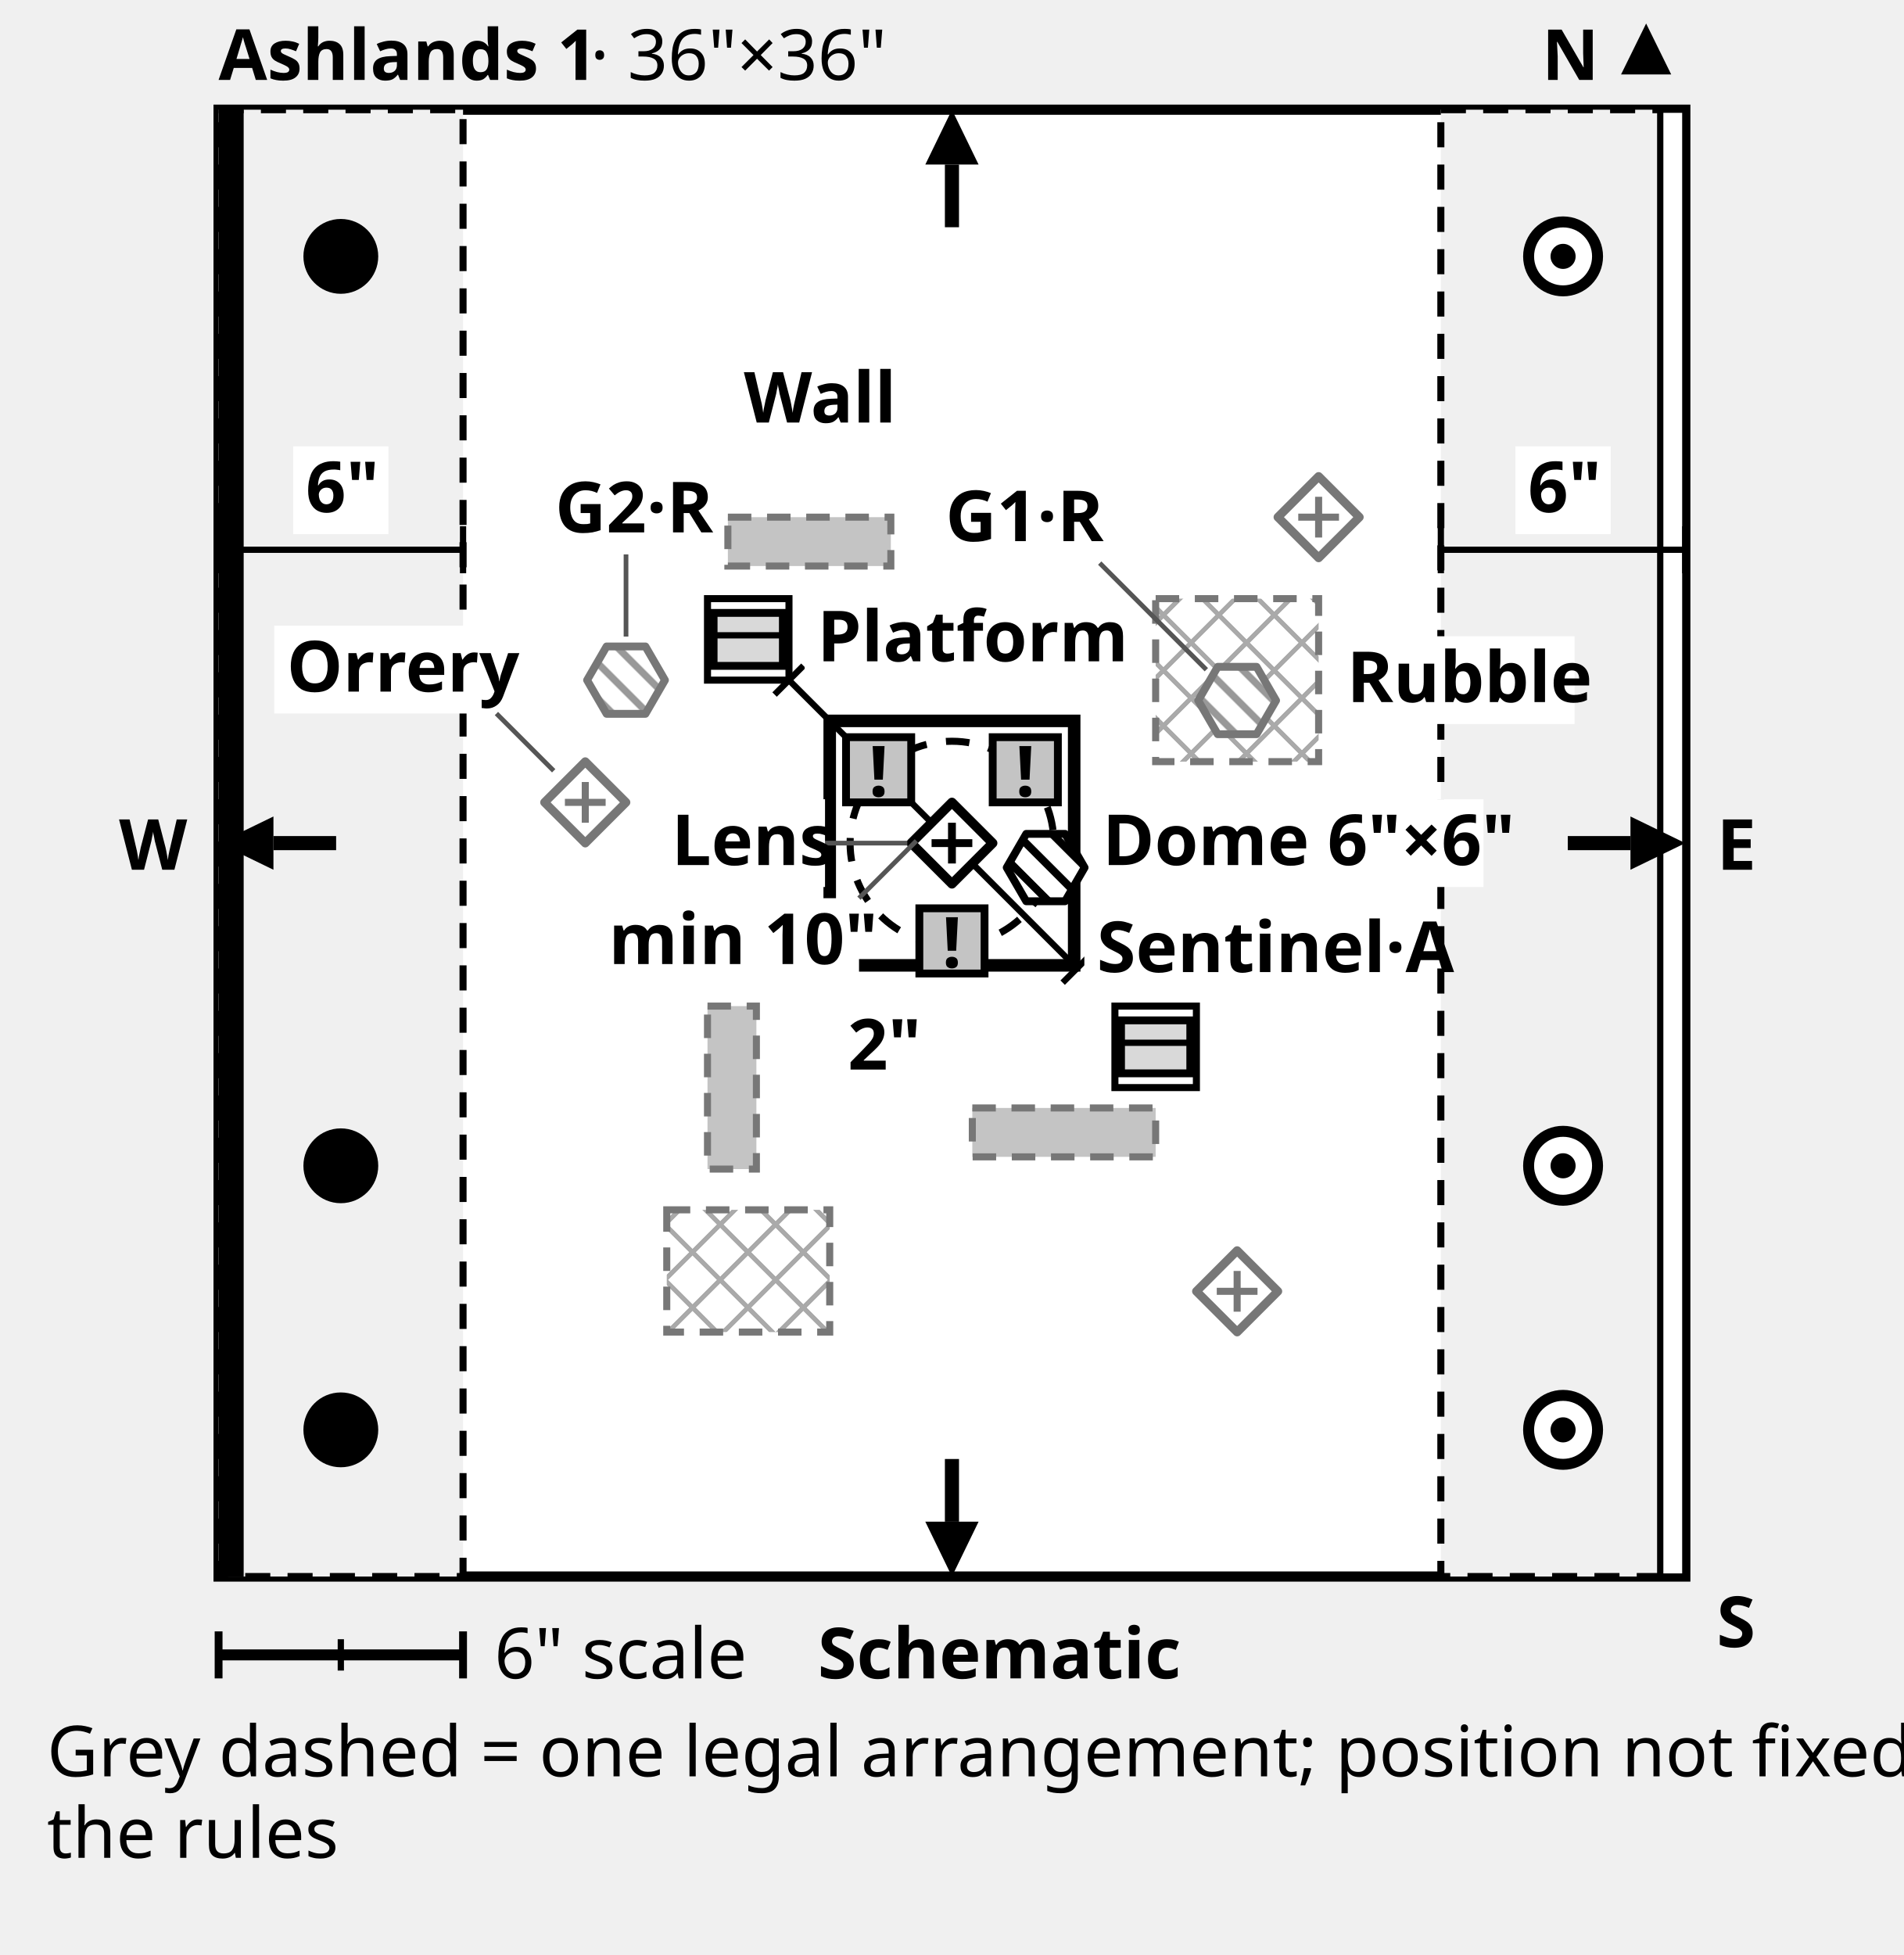
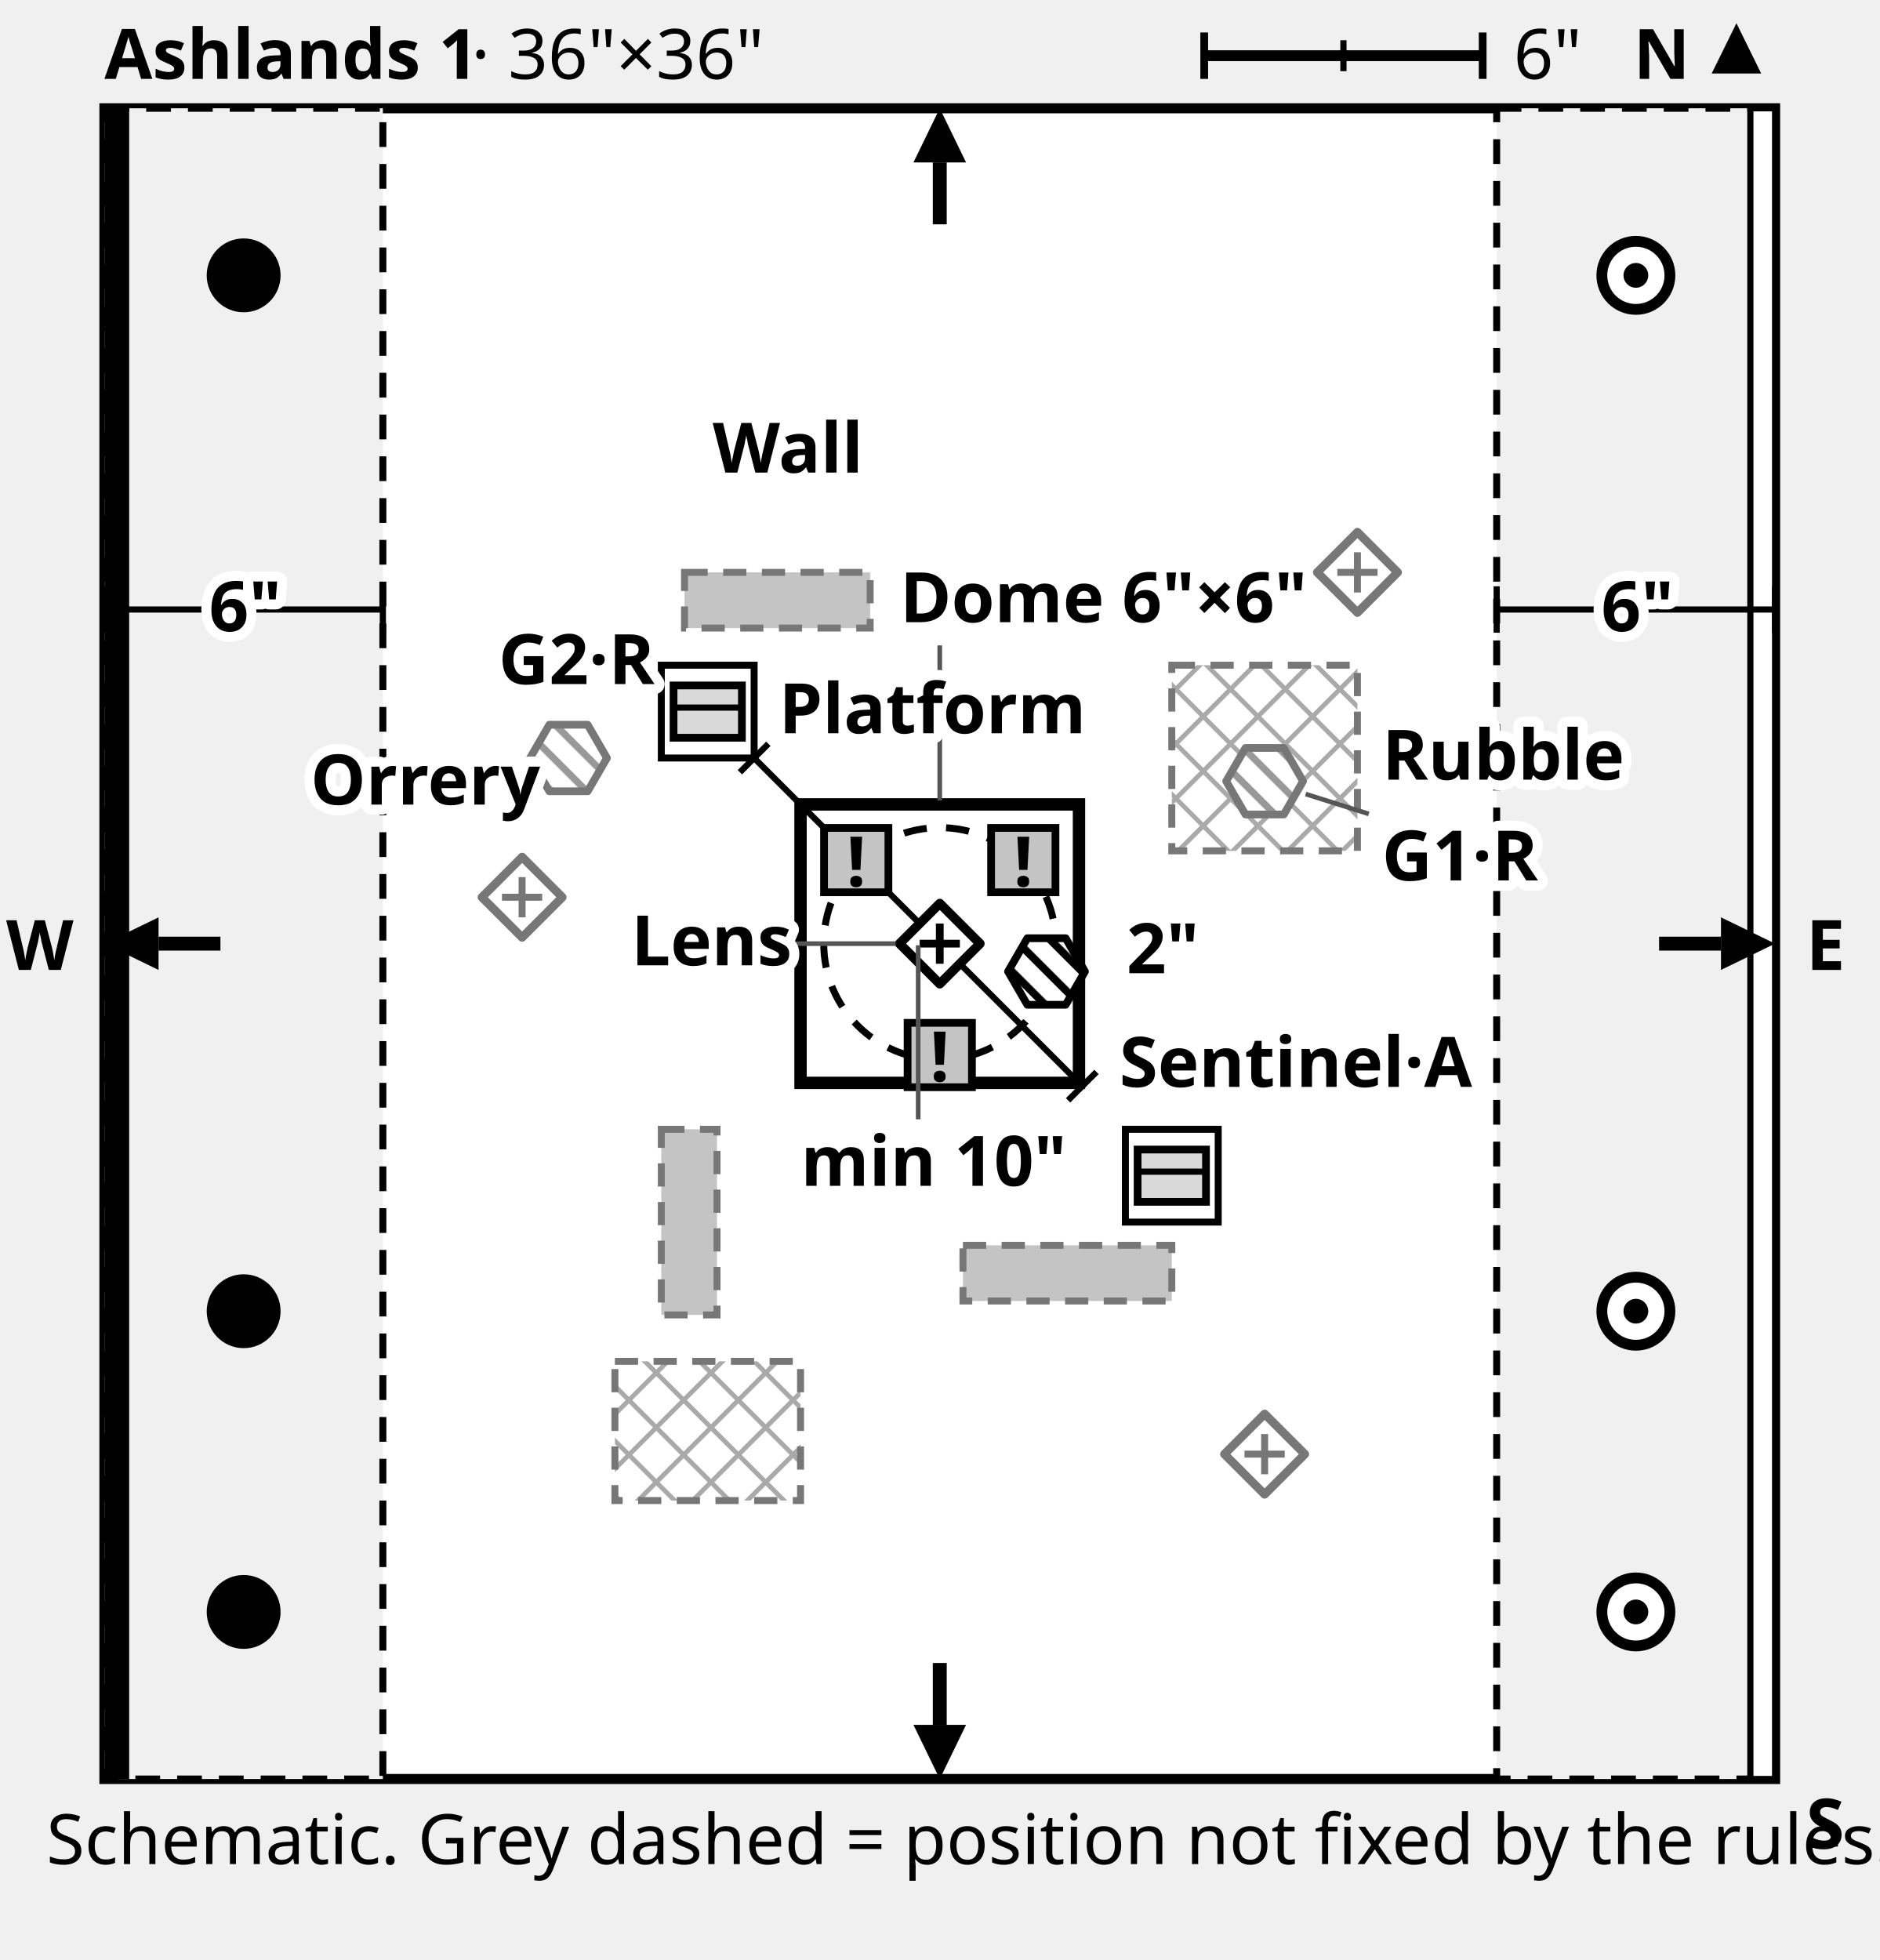
- <svg xmlns="http://www.w3.org/2000/svg" width="243pt" height="249.5pt" viewBox="0 0 243 249.5">
+ <svg xmlns="http://www.w3.org/2000/svg" width="243pt" height="253.4pt" viewBox="0 0 243 253.4">
  <defs>
    <pattern id="p-cover" width="5" height="5" patternUnits="userSpaceOnUse" patternTransform="rotate(45)">
      <rect width="5" height="5" fill="#fff" />
      <path d="M0 0.5H5M0.5 0V5" stroke="#444" stroke-width="0.7" fill="none" />
    </pattern>
    <pattern id="p-diff" width="4" height="4" patternUnits="userSpaceOnUse">
      <rect width="4" height="4" fill="#fff" />
      <circle cx="1" cy="1" r="0.75" fill="#222" />
      <circle cx="3" cy="3" r="0.75" fill="#222" />
    </pattern>
    <pattern id="p-imp" width="2.4" height="2.4" patternUnits="userSpaceOnUse" patternTransform="rotate(45)">
      <rect width="2.4" height="2.4" fill="#fff" />
      <path d="M0.4 0V2.4" stroke="#000" stroke-width="0.95" fill="none" />
    </pattern>
    <pattern id="p-mon" width="3.2" height="3.2" patternUnits="userSpaceOnUse" patternTransform="rotate(-45)">
      <rect width="3.2" height="3.2" fill="#fff" />
      <path d="M0.5 0V3.2" stroke="#000" stroke-width="1" fill="none" />
    </pattern>
    <pattern id="p-aoe" width="4" height="4" patternUnits="userSpaceOnUse" patternTransform="rotate(-45)">
      <rect width="4" height="4" fill="#fff" />
      <path d="M0.5 0V4" stroke="#777" stroke-width="1.4" fill="none" />
    </pattern>
  </defs>
  <defs>
    <pattern id="p-cover-l" width="5" height="5" patternUnits="userSpaceOnUse" patternTransform="rotate(45)">
      <rect width="5" height="5" fill="#fff" />
      <path d="M0 0.5H5M0.5 0V5" stroke="#aaa" stroke-width="0.6" fill="none" />
    </pattern>
    <pattern id="p-diff-l" width="4" height="4" patternUnits="userSpaceOnUse">
      <rect width="4" height="4" fill="#fff" />
      <circle cx="1" cy="1" r="0.7" fill="#999" />
      <circle cx="3" cy="3" r="0.7" fill="#999" />
    </pattern>
    <pattern id="p-imp-l" width="2.6" height="2.6" patternUnits="userSpaceOnUse" patternTransform="rotate(45)">
      <rect width="2.6" height="2.6" fill="#fff" />
      <path d="M0.4 0V2.6" stroke="#aaa" stroke-width="0.8" fill="none" />
    </pattern>
    <pattern id="p-mon-l" width="3.2" height="3.2" patternUnits="userSpaceOnUse" patternTransform="rotate(-45)">
      <rect width="3.2" height="3.2" fill="#fff" />
      <path d="M0.5 0V3.2" stroke="#999" stroke-width="0.9" fill="none" />
    </pattern>
    <pattern id="p-water" width="6" height="4" patternUnits="userSpaceOnUse">
      <rect width="6" height="4" fill="#fff" />
      <path d="M0 2.2Q1.5 0.4 3 2.2T6 2.2" stroke="#333" stroke-width="0.8" fill="none" />
    </pattern>
    <pattern id="p-water-l" width="6" height="4" patternUnits="userSpaceOnUse">
      <rect width="6" height="4" fill="#fff" />
      <path d="M0 2.2Q1.5 0.4 3 2.2T6 2.2" stroke="#aaa" stroke-width="0.8" fill="none" />
    </pattern>
    <pattern id="p-slip" width="6" height="6" patternUnits="userSpaceOnUse" patternTransform="rotate(-30)">
      <rect width="6" height="6" fill="#fff" />
      <path d="M0.5 1.5H3.5M3.5 4.5H5.5" stroke="#333" stroke-width="0.9" fill="none" />
    </pattern>
    <pattern id="p-slip-l" width="6" height="6" patternUnits="userSpaceOnUse" patternTransform="rotate(-30)">
      <rect width="6" height="6" fill="#fff" />
      <path d="M0.5 1.5H3.5M3.5 4.5H5.5" stroke="#aaa" stroke-width="0.9" fill="none" />
    </pattern>
-     <clipPath id="bclip">
-       <rect x="22.5" y="14" width="198" height="198" />
-     </clipPath>
    <pattern id="p-dark" width="4" height="4" patternUnits="userSpaceOnUse">
      <rect width="4" height="4" fill="#d9d9d9" />
      <path d="M0 4L4 0" stroke="#fff" stroke-width="0.9" fill="none" />
    </pattern>
+     <pattern id="p-diffo" width="4" height="4" patternUnits="userSpaceOnUse">
+       <circle cx="1" cy="1" r="0.8" fill="#222" />
+       <circle cx="3" cy="3" r="0.8" fill="#222" />
+     </pattern>
+     <pattern id="p-diffo-l" width="4" height="4" patternUnits="userSpaceOnUse">
+       <circle cx="1" cy="1" r="0.8" fill="#999" />
+       <circle cx="3" cy="3" r="0.8" fill="#999" />
+     </pattern>
+     <pattern id="p-chasm" width="6" height="6" patternUnits="userSpaceOnUse">
+       <rect width="6" height="6" fill="#d4d4d4" />
+       <path d="M1.5 0V6M4.5 0V6" stroke="#333" stroke-width="1.1" stroke-dasharray="2.6 1.6" fill="none" />
+     </pattern>
+     <pattern id="p-chasm-l" width="6" height="6" patternUnits="userSpaceOnUse">
+       <rect width="6" height="6" fill="#efefef" />
+       <path d="M1.5 0V6M4.5 0V6" stroke="#aaa" stroke-width="1.1" stroke-dasharray="2.6 1.6" fill="none" />
+     </pattern>
+     <clipPath id="bclip">
+       <rect x="13.5" y="14" width="216" height="216" />
+     </clipPath>
  </defs>
-   <rect x="27.9" y="14" width="187.2" height="187.2" fill="#fff" stroke="#000" stroke-width="1.3" />
-   <rect x="27.9" y="14" width="31.2" height="187.2" fill="#f0f0f0" stroke="#000" stroke-width="0.9" stroke-dasharray="3.2 2.2" />
-   <rect x="27.9" y="14" width="3.2" height="187.2" fill="#000" />
-   <line x1="27.9" y1="70.16" x2="59.1" y2="70.16" stroke="#000" stroke-width="0.8" stroke-linecap="butt" />
-   <line x1="27.9" y1="67.16" x2="27.9" y2="73.16" stroke="#000" stroke-width="0.8" stroke-linecap="butt" />
-   <line x1="59.1" y1="67.16" x2="59.1" y2="73.16" stroke="#000" stroke-width="0.8" stroke-linecap="butt" />
-   <rect x="183.9" y="14" width="31.2" height="187.2" fill="#f0f0f0" stroke="#000" stroke-width="0.9" stroke-dasharray="3.2 2.2" />
-   <rect x="211.9" y="14" width="3.2" height="187.2" fill="#fff" stroke="#000" stroke-width="0.8" />
-   <line x1="183.9" y1="70.16" x2="215.1" y2="70.16" stroke="#000" stroke-width="0.8" stroke-linecap="butt" />
-   <line x1="183.9" y1="67.16" x2="183.9" y2="73.16" stroke="#000" stroke-width="0.8" stroke-linecap="butt" />
-   <line x1="215.1" y1="67.16" x2="215.1" y2="73.16" stroke="#000" stroke-width="0.8" stroke-linecap="butt" />
-   <rect x="105.9" y="92" width="31.2" height="31.2" fill="none" stroke="#000" stroke-width="1.6" />
-   <rect x="92.9" y="66" width="20.8" height="6.24" fill="#c4c4c4" stroke="#777" stroke-width="0.9" stroke-dasharray="3 2" />
-   <rect x="124.1" y="141.4" width="23.4" height="6.24" fill="#c4c4c4" stroke="#777" stroke-width="0.9" stroke-dasharray="3 2" />
-   <rect x="90.3" y="128.4" width="6.24" height="20.8" fill="#c4c4c4" stroke="#777" stroke-width="0.9" stroke-dasharray="3 2" />
-   <rect x="147.5" y="76.4" width="20.8" height="20.8" fill="url(#p-cover-l)" stroke="#777" stroke-width="0.9" stroke-dasharray="3 2" />
-   <rect x="85.1" y="154.4" width="20.8" height="15.6" fill="url(#p-cover-l)" stroke="#777" stroke-width="0.9" stroke-dasharray="3 2" />
-   <rect x="90.3" y="76.4" width="10.4" height="10.4" fill="none" stroke="#000" stroke-width="0.9" />
-   <rect x="142.3" y="128.4" width="10.4" height="10.4" fill="none" stroke="#000" stroke-width="0.9" />
-   <line x1="100.7" y1="86.8" x2="137.47" y2="123.57" stroke="#000" stroke-width="0.8" stroke-linecap="butt" />
-   <line x1="102.54" y1="84.96" x2="98.86" y2="88.64" stroke="#000" stroke-width="0.8" stroke-linecap="butt" />
-   <line x1="139.31" y1="121.73" x2="135.63" y2="125.41" stroke="#000" stroke-width="0.8" stroke-linecap="butt" />
-   <circle cx="121.5" cy="107.6" r="13" fill="none" stroke="#000" stroke-width="0.9" stroke-dasharray="3 2.5" />
-   <rect x="91.08" y="78.22" width="8.84" height="6.76" fill="#d9d9d9" stroke="#000" stroke-width="1" />
-   <line x1="91.08" y1="81.08" x2="99.92" y2="81.08" stroke="#000" stroke-width="0.8" stroke-linecap="butt" />
-   <rect x="143.08" y="130.22" width="8.84" height="6.76" fill="#d9d9d9" stroke="#000" stroke-width="1" />
-   <line x1="143.08" y1="133.08" x2="151.92" y2="133.08" stroke="#000" stroke-width="0.8" stroke-linecap="butt" />
-   <polygon points="121.5,102.4 126.7,107.6 121.5,112.8 116.3,107.6" fill="#fff" stroke="#000" stroke-width="1.2" stroke-linejoin="round" />
-   <line x1="118.9" y1="107.6" x2="124.1" y2="107.6" stroke="#000" stroke-width="1" stroke-linecap="butt" />
-   <line x1="121.5" y1="105" x2="121.5" y2="110.2" stroke="#000" stroke-width="1" stroke-linecap="butt" />
-   <rect x="107.98" y="94.08" width="8.32" height="8.32" fill="#c4c4c4" stroke="#000" stroke-width="1" />
-   <text x="112.14" y="101.64" font-weight="700" font-family="'Source Sans 3'" font-size="9" fill="#000" text-anchor="middle">!</text>
-   <rect x="126.7" y="94.08" width="8.32" height="8.32" fill="#c4c4c4" stroke="#000" stroke-width="1" />
-   <text x="130.86" y="101.64" font-weight="700" font-family="'Source Sans 3'" font-size="9" fill="#000" text-anchor="middle">!</text>
-   <rect x="117.34" y="115.92" width="8.32" height="8.32" fill="#c4c4c4" stroke="#000" stroke-width="1" />
-   <text x="121.5" y="123.48" font-weight="700" font-family="'Source Sans 3'" font-size="9" fill="#000" text-anchor="middle">!</text>
-   <polygon points="74.7,97.2 79.9,102.4 74.7,107.6 69.5,102.4" fill="#fff" stroke="#777" stroke-width="1.1" stroke-linejoin="round" />
-   <line x1="72.1" y1="102.4" x2="77.3" y2="102.4" stroke="#777" stroke-width="0.9" stroke-linecap="butt" />
-   <line x1="74.7" y1="99.8" x2="74.7" y2="105" stroke="#777" stroke-width="0.9" stroke-linecap="butt" />
-   <polygon points="168.3,60.8 173.5,66 168.3,71.2 163.1,66" fill="#fff" stroke="#777" stroke-width="1.1" stroke-linejoin="round" />
-   <line x1="165.7" y1="66" x2="170.9" y2="66" stroke="#777" stroke-width="0.9" stroke-linecap="butt" />
-   <line x1="168.3" y1="63.4" x2="168.3" y2="68.6" stroke="#777" stroke-width="0.9" stroke-linecap="butt" />
-   <polygon points="157.9,159.6 163.1,164.8 157.9,170 152.7,164.8" fill="#fff" stroke="#777" stroke-width="1.1" stroke-linejoin="round" />
-   <line x1="155.3" y1="164.8" x2="160.5" y2="164.8" stroke="#777" stroke-width="0.9" stroke-linecap="butt" />
-   <line x1="157.9" y1="162.2" x2="157.9" y2="167.4" stroke="#777" stroke-width="0.9" stroke-linecap="butt" />
-   <polygon points="138.43,110.72 135.94,115.02 130.98,115.02 128.49,110.72 130.98,106.42 135.94,106.42" fill="url(#p-mon)" stroke="#000" stroke-width="1" stroke-linejoin="round" />
-   <polygon points="162.87,89.4 160.38,93.7 155.42,93.7 152.93,89.4 155.42,85.1 160.38,85.1" fill="url(#p-mon-l)" stroke="#777" stroke-width="1" stroke-linejoin="round" />
-   <polygon points="84.87,86.8 82.38,91.1 77.42,91.1 74.93,86.8 77.42,82.5 82.38,82.5" fill="url(#p-mon-l)" stroke="#777" stroke-width="1" stroke-linejoin="round" />
-   <line x1="121.5" y1="29" x2="121.5" y2="21" stroke="#000" stroke-width="1.8" stroke-linecap="butt" />
-   <polygon points="121.5,14 124.9,21 118.1,21" fill="#000" />
-   <line x1="200.1" y1="107.6" x2="208.1" y2="107.6" stroke="#000" stroke-width="1.8" stroke-linecap="butt" />
-   <polygon points="215.1,107.6 208.1,111 208.1,104.2" fill="#000" />
-   <line x1="121.5" y1="186.2" x2="121.5" y2="194.2" stroke="#000" stroke-width="1.8" stroke-linecap="butt" />
-   <polygon points="121.5,201.2 118.1,194.2 124.9,194.2" fill="#000" />
-   <line x1="42.9" y1="107.6" x2="34.9" y2="107.6" stroke="#000" stroke-width="1.8" stroke-linecap="butt" />
-   <polygon points="27.9,107.6 34.9,104.2 34.9,111" fill="#000" />
-   <circle cx="43.5" cy="32.72" r="4.4" fill="#000" stroke="#000" stroke-width="0.75" />
-   <circle cx="43.5" cy="148.78" r="4.4" fill="#000" stroke="#000" stroke-width="0.75" />
-   <circle cx="43.5" cy="182.48" r="4.4" fill="#000" stroke="#000" stroke-width="0.75" />
-   <circle cx="199.5" cy="32.72" r="4.4" fill="#fff" stroke="#000" stroke-width="1.4" />
-   <circle cx="199.5" cy="32.72" r="1.6" fill="#000" />
-   <circle cx="199.5" cy="148.78" r="4.4" fill="#fff" stroke="#000" stroke-width="1.4" />
-   <circle cx="199.5" cy="148.78" r="1.6" fill="#000" />
-   <circle cx="199.5" cy="182.48" r="4.4" fill="#fff" stroke="#000" stroke-width="1.4" />
-   <circle cx="199.5" cy="182.48" r="1.6" fill="#000" />
-   <rect x="37.42" y="56.96" width="12.16" height="11.2" fill="#fff" />
-   <text x="39.02" y="65.36" font-weight="600" font-family="'Source Sans 3'" font-size="9" fill="#000">6"</text>
-   <rect x="193.42" y="56.96" width="12.16" height="11.2" fill="#fff" />
-   <text x="195.02" y="65.36" font-weight="600" font-family="'Source Sans 3'" font-size="9" fill="#000">6"</text>
-   <rect x="139.1" y="102" width="50.24" height="11.2" fill="#fff" />
-   <text x="140.7" y="110.4" font-weight="600" font-family="'Source Sans 3'" font-size="9" fill="#000">Dome 6"×6"</text>
-   <rect x="93.34" y="45.52" width="19.92" height="11.2" fill="#fff" />
-   <text x="94.94" y="53.92" font-weight="600" font-family="'Source Sans 3'" font-size="9" fill="#000">Wall</text>
-   <rect x="170.3" y="81.2" width="30.67" height="11.2" fill="#fff" />
-   <text x="171.9" y="89.6" font-weight="600" font-family="'Source Sans 3'" font-size="9" fill="#000">Rubble</text>
-   <rect x="102.7" y="76" width="37.51" height="11.2" fill="#fff" />
-   <text x="104.3" y="84.4" font-weight="600" font-family="'Source Sans 3'" font-size="9" fill="#000">Platform</text>
-   <line x1="116.96" y1="107.31" x2="109.63" y2="114.63" stroke="#555" stroke-width="0.6" stroke-linecap="butt" />
-   <rect x="76.08" y="114.63" width="33.56" height="11.2" fill="#fff" />
-   <text x="77.68" y="123.03" font-weight="600" font-family="'Source Sans 3'" font-size="9" fill="#000">min 10"</text>
-   <rect x="106.6" y="128.1" width="12.16" height="11.2" fill="#fff" />
-   <text x="108.2" y="136.5" font-weight="600" font-family="'Source Sans 3'" font-size="9" fill="#000">2"</text>
-   <line x1="115.8" y1="107.6" x2="105.3" y2="107.6" stroke="#555" stroke-width="0.6" stroke-linecap="butt" />
-   <rect x="84.1" y="102" width="21.2" height="11.2" fill="#fff" />
-   <text x="85.7" y="110.4" font-weight="600" font-family="'Source Sans 3'" font-size="9" fill="#000">Lens</text>
-   <line x1="70.67" y1="98.37" x2="63.36" y2="91.06" stroke="#555" stroke-width="0.6" stroke-linecap="butt" />
-   <rect x="35" y="79.86" width="28.36" height="11.2" fill="#fff" />
-   <text x="36.6" y="88.26" font-weight="600" font-family="'Source Sans 3'" font-size="9" fill="#000">Orrery</text>
-   <rect x="138.4" y="115.66" width="42.85" height="11.2" fill="#fff" />
-   <text x="140" y="124.06" font-weight="600" font-family="'Source Sans 3'" font-size="9" fill="#000">Sentinel·A</text>
-   <line x1="153.97" y1="85.47" x2="140.36" y2="71.86" stroke="#555" stroke-width="0.6" stroke-linecap="butt" />
-   <rect x="119.09" y="60.66" width="21.27" height="11.2" fill="#fff" />
-   <text x="120.69" y="69.06" font-weight="600" font-family="'Source Sans 3'" font-size="9" fill="#000">G1·R</text>
-   <line x1="79.9" y1="81.24" x2="79.9" y2="70.74" stroke="#555" stroke-width="0.6" stroke-linecap="butt" />
-   <rect x="69.26" y="59.54" width="21.27" height="11.2" fill="#fff" />
-   <text x="70.86" y="67.94" font-weight="600" font-family="'Source Sans 3'" font-size="9" fill="#000">G2·R</text>
-   <text x="27.9" y="10.2" font-weight="700" font-family="'Source Sans 3'" font-size="9" fill="#000">Ashlands 1</text>
-   <text x="75.34" y="10.2" font-weight="400" font-family="'Source Sans 3'" font-size="9" fill="#000">·  36"×36"</text>
-   <polygon points="210.1,3 206.9,9.5 213.3,9.5" fill="#000" />
-   <text x="204.1" y="10.2" font-weight="700" font-family="'Source Sans 3'" font-size="9" fill="#000" text-anchor="end">N</text>
-   <text x="23.9" y="111" font-weight="700" font-family="'Source Sans 3'" font-size="9" fill="#000" text-anchor="end">W</text>
-   <text x="219.1" y="111" font-weight="700" font-family="'Source Sans 3'" font-size="9" fill="#000">E</text>
-   <line x1="27.9" y1="211.2" x2="59.1" y2="211.2" stroke="#000" stroke-width="1.4" stroke-linecap="butt" />
-   <line x1="27.9" y1="208.2" x2="27.9" y2="214.2" stroke="#000" stroke-width="1" stroke-linecap="butt" />
-   <line x1="59.1" y1="208.2" x2="59.1" y2="214.2" stroke="#000" stroke-width="1" stroke-linecap="butt" />
-   <line x1="43.5" y1="209.2" x2="43.5" y2="213.2" stroke="#000" stroke-width="0.8" stroke-linecap="butt" />
-   <text x="63.1" y="214.2" font-weight="400" font-family="'Source Sans 3'" font-size="9" fill="#000">6" scale</text>
-   <text x="104.38" y="214.2" font-weight="600" font-family="'Source Sans 3'" font-size="9" fill="#000">Schematic</text>
-   <text x="215.1" y="214.2" font-family="'Source Sans 3'" font-size="9" fill="#000" />
-   <text x="219.1" y="210.2" font-weight="700" font-family="'Source Sans 3'" font-size="9" fill="#000">S</text>
-   <text x="6" y="226.7" font-weight="400" font-family="'Source Sans 3'" font-size="9" fill="#000">Grey dashed = one legal arrangement; position not fixed by</text>
-   <text x="6" y="237.1" font-weight="400" font-family="'Source Sans 3'" font-size="9" fill="#000">the rules</text>
+   <rect x="13.5" y="14" width="216" height="216" fill="#fff" stroke="#000" stroke-width="1.3" />
+   <g data-glyph="zone-A">
+     <rect x="13.5" y="14" width="36" height="216" fill="#f0f0f0" stroke="#000" stroke-width="0.9" stroke-dasharray="3.2 2.2" />
+     <rect x="13.5" y="14" width="3.2" height="216" fill="#000" />
+   </g>
+   <g data-glyph="dim">
+     <line x1="13.5" y1="78.8" x2="49.5" y2="78.8" stroke="#000" stroke-width="0.8" stroke-linecap="butt" />
+     <line x1="13.5" y1="75.8" x2="13.5" y2="81.8" stroke="#000" stroke-width="0.8" stroke-linecap="butt" />
+     <line x1="49.5" y1="75.8" x2="49.5" y2="81.8" stroke="#000" stroke-width="0.8" stroke-linecap="butt" />
+   </g>
+   <g data-glyph="zone-B">
+     <rect x="193.5" y="14" width="36" height="216" fill="#f0f0f0" stroke="#000" stroke-width="0.9" stroke-dasharray="3.2 2.2" />
+     <rect x="226.3" y="14" width="3.2" height="216" fill="#fff" stroke="#000" stroke-width="0.8" />
+   </g>
+   <g data-glyph="dim">
+     <line x1="193.5" y1="78.8" x2="229.5" y2="78.8" stroke="#000" stroke-width="0.8" stroke-linecap="butt" />
+     <line x1="193.5" y1="75.8" x2="193.5" y2="81.8" stroke="#000" stroke-width="0.8" stroke-linecap="butt" />
+     <line x1="229.5" y1="75.8" x2="229.5" y2="81.8" stroke="#000" stroke-width="0.8" stroke-linecap="butt" />
+   </g>
+   <g data-glyph="ter-open">
+     <rect x="103.5" y="104" width="36" height="36" fill="none" stroke="#000" stroke-width="1.6" />
+   </g>
+   <g data-glyph="ter-blocking" data-state="illus">
+     <rect x="88.5" y="74" width="24" height="7.2" fill="#c4c4c4" stroke="#777" stroke-width="0.9" stroke-dasharray="3 2" />
+   </g>
+   <g data-glyph="ter-blocking" data-state="illus">
+     <rect x="124.5" y="161" width="27" height="7.2" fill="#c4c4c4" stroke="#777" stroke-width="0.9" stroke-dasharray="3 2" />
+   </g>
+   <g data-glyph="ter-blocking" data-state="illus">
+     <rect x="85.5" y="146" width="7.2" height="24" fill="#c4c4c4" stroke="#777" stroke-width="0.9" stroke-dasharray="3 2" />
+   </g>
+   <g data-glyph="ter-cover" data-state="illus">
+     <rect x="151.5" y="86" width="24" height="24" fill="url(#p-cover-l)" stroke="#777" stroke-width="0.9" stroke-dasharray="3 2" />
+   </g>
+   <g data-glyph="ter-cover" data-state="illus">
+     <rect x="79.5" y="176" width="24" height="18" fill="url(#p-cover-l)" stroke="#777" stroke-width="0.9" stroke-dasharray="3 2" />
+   </g>
+   <g data-glyph="ter-open">
+     <rect x="85.5" y="86" width="12" height="12" fill="none" stroke="#000" stroke-width="0.9" />
+   </g>
+   <g data-glyph="ter-open">
+     <rect x="145.5" y="146" width="12" height="12" fill="none" stroke="#000" stroke-width="0.9" />
+   </g>
+   <g data-glyph="dim">
+     <line x1="97.5" y1="98" x2="139.93" y2="140.43" stroke="#000" stroke-width="0.8" stroke-linecap="butt" />
+     <line x1="99.34" y1="96.16" x2="95.66" y2="99.84" stroke="#000" stroke-width="0.8" stroke-linecap="butt" />
+     <line x1="141.76" y1="138.59" x2="138.09" y2="142.26" stroke="#000" stroke-width="0.8" stroke-linecap="butt" />
+   </g>
+   <g data-glyph="ring">
+     <g clip-path="url(#bclip)">
+       <circle cx="121.5" cy="122" r="15" fill="none" stroke="#000" stroke-width="0.9" stroke-dasharray="3 2.5" />
+     </g>
+   </g>
+   <g data-glyph="chest">
+     <rect x="87.08" y="88.62" width="8.84" height="6.76" fill="#d9d9d9" stroke="#000" stroke-width="1" />
+     <line x1="87.08" y1="91.48" x2="95.92" y2="91.48" stroke="#000" stroke-width="0.8" stroke-linecap="butt" />
+   </g>
+   <g data-glyph="chest">
+     <rect x="147.08" y="148.62" width="8.84" height="6.76" fill="#d9d9d9" stroke="#000" stroke-width="1" />
+     <line x1="147.08" y1="151.48" x2="155.92" y2="151.48" stroke="#000" stroke-width="0.8" stroke-linecap="butt" />
+   </g>
+   <g data-glyph="obj">
+     <polygon points="121.5,116.8 126.7,122 121.5,127.2 116.3,122" fill="#fff" stroke="#000" stroke-width="1.2" stroke-linejoin="round" />
+     <line x1="118.9" y1="122" x2="124.1" y2="122" stroke="#000" stroke-width="1" stroke-linecap="butt" />
+     <line x1="121.5" y1="119.4" x2="121.5" y2="124.6" stroke="#000" stroke-width="1" stroke-linecap="butt" />
+   </g>
+   <g data-glyph="haz">
+     <rect x="106.54" y="107.04" width="8.32" height="8.32" fill="#c4c4c4" stroke="#000" stroke-width="1" />
+     <text x="110.7" y="114.6" font-weight="700" font-family="'Source Sans 3'" font-size="9" fill="#000" text-anchor="middle">!</text>
+   </g>
+   <g data-glyph="haz">
+     <rect x="128.14" y="107.04" width="8.32" height="8.32" fill="#c4c4c4" stroke="#000" stroke-width="1" />
+     <text x="132.3" y="114.6" font-weight="700" font-family="'Source Sans 3'" font-size="9" fill="#000" text-anchor="middle">!</text>
+   </g>
+   <g data-glyph="haz">
+     <rect x="117.34" y="132.24" width="8.32" height="8.32" fill="#c4c4c4" stroke="#000" stroke-width="1" />
+     <text x="121.5" y="139.8" font-weight="700" font-family="'Source Sans 3'" font-size="9" fill="#000" text-anchor="middle">!</text>
+   </g>
+   <g data-glyph="obj" data-state="illus">
+     <polygon points="67.5,110.8 72.7,116 67.5,121.2 62.3,116" fill="#fff" stroke="#777" stroke-width="1.1" stroke-linejoin="round" />
+     <line x1="64.9" y1="116" x2="70.1" y2="116" stroke="#777" stroke-width="0.9" stroke-linecap="butt" />
+     <line x1="67.5" y1="113.4" x2="67.5" y2="118.6" stroke="#777" stroke-width="0.9" stroke-linecap="butt" />
+   </g>
+   <g data-glyph="obj" data-state="illus">
+     <polygon points="175.5,68.8 180.7,74 175.5,79.2 170.3,74" fill="#fff" stroke="#777" stroke-width="1.1" stroke-linejoin="round" />
+     <line x1="172.9" y1="74" x2="178.1" y2="74" stroke="#777" stroke-width="0.9" stroke-linecap="butt" />
+     <line x1="175.5" y1="71.4" x2="175.5" y2="76.6" stroke="#777" stroke-width="0.9" stroke-linecap="butt" />
+   </g>
+   <g data-glyph="obj" data-state="illus">
+     <polygon points="163.5,182.8 168.7,188 163.5,193.2 158.3,188" fill="#fff" stroke="#777" stroke-width="1.1" stroke-linejoin="round" />
+     <line x1="160.9" y1="188" x2="166.1" y2="188" stroke="#777" stroke-width="0.9" stroke-linecap="butt" />
+     <line x1="163.5" y1="185.4" x2="163.5" y2="190.6" stroke="#777" stroke-width="0.9" stroke-linecap="butt" />
+   </g>
+   <g data-glyph="mon">
+     <polygon points="140.27,125.6 137.78,129.9 132.82,129.9 130.33,125.6 132.82,121.3 137.78,121.3" fill="url(#p-mon)" stroke="#000" stroke-width="1" stroke-linejoin="round" />
+   </g>
+   <g data-glyph="mon" data-state="illus">
+     <polygon points="168.47,101 165.98,105.3 161.02,105.3 158.53,101 161.02,96.7 165.98,96.7" fill="url(#p-mon-l)" stroke="#777" stroke-width="1" stroke-linejoin="round" />
+   </g>
+   <g data-glyph="mon" data-state="illus">
+     <polygon points="78.47,98 75.98,102.3 71.02,102.3 68.53,98 71.02,93.7 75.98,93.7" fill="url(#p-mon-l)" stroke="#777" stroke-width="1" stroke-linejoin="round" />
+   </g>
+   <g data-glyph="arr-exit">
+     <line x1="121.5" y1="29" x2="121.5" y2="21" stroke="#000" stroke-width="1.8" stroke-linecap="butt" />
+     <polygon points="121.5,14 124.9,21 118.1,21" fill="#000" />
+   </g>
+   <g data-glyph="arr-exit">
+     <line x1="214.5" y1="122" x2="222.5" y2="122" stroke="#000" stroke-width="1.8" stroke-linecap="butt" />
+     <polygon points="229.5,122 222.5,125.4 222.5,118.6" fill="#000" />
+   </g>
+   <g data-glyph="arr-exit">
+     <line x1="121.5" y1="215" x2="121.5" y2="223" stroke="#000" stroke-width="1.8" stroke-linecap="butt" />
+     <polygon points="121.5,230 118.1,223 124.9,223" fill="#000" />
+   </g>
+   <g data-glyph="arr-exit">
+     <line x1="28.5" y1="122" x2="20.5" y2="122" stroke="#000" stroke-width="1.8" stroke-linecap="butt" />
+     <polygon points="13.5,122 20.5,118.6 20.5,125.4" fill="#000" />
+   </g>
+   <g data-glyph="hero-A">
+     <circle cx="31.5" cy="35.6" r="4.4" fill="#000" stroke="#000" stroke-width="0.75" />
+   </g>
+   <g data-glyph="hero-A">
+     <circle cx="31.5" cy="169.52" r="4.4" fill="#000" stroke="#000" stroke-width="0.75" />
+   </g>
+   <g data-glyph="hero-A">
+     <circle cx="31.5" cy="208.4" r="4.4" fill="#000" stroke="#000" stroke-width="0.75" />
+   </g>
+   <g data-glyph="hero-B">
+     <circle cx="211.5" cy="35.6" r="4.4" fill="#fff" stroke="#000" stroke-width="1.4" />
+     <circle cx="211.5" cy="35.6" r="1.6" fill="#000" />
+   </g>
+   <g data-glyph="hero-B">
+     <circle cx="211.5" cy="169.52" r="4.4" fill="#fff" stroke="#000" stroke-width="1.4" />
+     <circle cx="211.5" cy="169.52" r="1.6" fill="#000" />
+   </g>
+   <g data-glyph="hero-B">
+     <circle cx="211.5" cy="208.4" r="4.4" fill="#fff" stroke="#000" stroke-width="1.4" />
+     <circle cx="211.5" cy="208.4" r="1.6" fill="#000" />
+   </g>
+   <text x="27.02" y="81.6" font-family="'Source Sans 3'" font-size="9" font-weight="600" fill="#000" stroke="#fff" stroke-width="2.6" stroke-linejoin="round" paint-order="stroke">6"</text>
+   <text x="207.02" y="81.6" font-family="'Source Sans 3'" font-size="9" font-weight="600" fill="#000" stroke="#fff" stroke-width="2.6" stroke-linejoin="round" paint-order="stroke">6"</text>
+   <text x="145.65" y="125.82" font-family="'Source Sans 3'" font-size="9" font-weight="600" fill="#000" stroke="#fff" stroke-width="2.6" stroke-linejoin="round" paint-order="stroke">2"</text>
+   <g data-glyph="leader">
+     <line x1="121.5" y1="103.5" x2="121.5" y2="83.44" stroke="#555" stroke-width="0.6" stroke-linecap="butt" />
+   </g>
+   <text x="116.35" y="80.44" font-family="'Source Sans 3'" font-size="9" font-weight="600" fill="#000" stroke="#fff" stroke-width="2.6" stroke-linejoin="round" paint-order="stroke">Dome 6"×6"</text>
+   <text x="92.14" y="61.1" font-family="'Source Sans 3'" font-size="9" font-weight="600" fill="#000" stroke="#fff" stroke-width="2.6" stroke-linejoin="round" paint-order="stroke">Wall</text>
+   <text x="178.7" y="100.8" font-family="'Source Sans 3'" font-size="9" font-weight="600" fill="#000" stroke="#fff" stroke-width="2.6" stroke-linejoin="round" paint-order="stroke">Rubble</text>
+   <text x="100.7" y="94.8" font-family="'Source Sans 3'" font-size="9" font-weight="600" fill="#000" stroke="#fff" stroke-width="2.6" stroke-linejoin="round" paint-order="stroke">Platform</text>
+   <g data-glyph="leader">
+     <line x1="118.71" y1="122.21" x2="118.71" y2="144.71" stroke="#555" stroke-width="0.6" stroke-linecap="butt" />
+   </g>
+   <text x="103.53" y="153.31" font-family="'Source Sans 3'" font-size="9" font-weight="600" fill="#000" stroke="#fff" stroke-width="2.6" stroke-linejoin="round" paint-order="stroke">min 10"</text>
+   <g data-glyph="leader">
+     <line x1="115.8" y1="122" x2="101.3" y2="122" stroke="#555" stroke-width="0.6" stroke-linecap="butt" />
+   </g>
+   <text x="81.6" y="124.8" font-family="'Source Sans 3'" font-size="9" font-weight="600" fill="#000" stroke="#fff" stroke-width="2.6" stroke-linejoin="round" paint-order="stroke">Lens</text>
+   <text x="40.15" y="104.02" font-family="'Source Sans 3'" font-size="9" font-weight="600" fill="#000" stroke="#fff" stroke-width="2.6" stroke-linejoin="round" paint-order="stroke">Orrery</text>
+   <text x="144.73" y="140.52" font-family="'Source Sans 3'" font-size="9" font-weight="600" fill="#000" stroke="#fff" stroke-width="2.6" stroke-linejoin="round" paint-order="stroke">Sentinel·A</text>
+   <g data-glyph="leader">
+     <line x1="168.81" y1="102.66" x2="176.97" y2="105.23" stroke="#555" stroke-width="0.6" stroke-linecap="butt" />
+   </g>
+   <text x="178.67" y="113.83" font-family="'Source Sans 3'" font-size="9" font-weight="600" fill="#000" stroke="#fff" stroke-width="2.6" stroke-linejoin="round" paint-order="stroke">G1·R</text>
+   <text x="64.46" y="88.44" font-family="'Source Sans 3'" font-size="9" font-weight="600" fill="#000" stroke="#fff" stroke-width="2.6" stroke-linejoin="round" paint-order="stroke">G2·R</text>
+   <text x="13.5" y="10.2" font-weight="700" font-family="'Source Sans 3'" font-size="9" fill="#000">Ashlands 1</text>
+   <text x="60.94" y="10.2" font-weight="400" font-family="'Source Sans 3'" font-size="9" fill="#000">·  36"×36"</text>
+   <g data-glyph="compass">
+     <polygon points="224.5,3 221.3,9.5 227.7,9.5" fill="#000" />
+     <text x="218.5" y="10.2" font-weight="700" font-family="'Source Sans 3'" font-size="9" fill="#000" text-anchor="end">N</text>
+   </g>
+   <g data-glyph="scale">
+     <line x1="155.69" y1="7.2" x2="191.69" y2="7.2" stroke="#000" stroke-width="1.4" stroke-linecap="butt" />
+     <line x1="155.69" y1="4.2" x2="155.69" y2="10.2" stroke="#000" stroke-width="1" stroke-linecap="butt" />
+     <line x1="191.69" y1="4.2" x2="191.69" y2="10.2" stroke="#000" stroke-width="1" stroke-linecap="butt" />
+     <line x1="173.69" y1="5.2" x2="173.69" y2="9.2" stroke="#000" stroke-width="0.8" stroke-linecap="butt" />
+     <text x="195.69" y="10.2" font-weight="400" font-family="'Source Sans 3'" font-size="9" fill="#000">6"</text>
+   </g>
+   <text x="9.5" y="125.4" font-weight="700" font-family="'Source Sans 3'" font-size="9" fill="#000" text-anchor="end">W</text>
+   <text x="233.5" y="125.4" font-weight="700" font-family="'Source Sans 3'" font-size="9" fill="#000">E</text>
+   <text x="233.5" y="239" font-weight="700" font-family="'Source Sans 3'" font-size="9" fill="#000">S</text>
+   <text x="6" y="241" font-weight="400" font-family="'Source Sans 3'" font-size="9" fill="#000">Schematic. Grey dashed = position not fixed by the rules.</text>
</svg>
